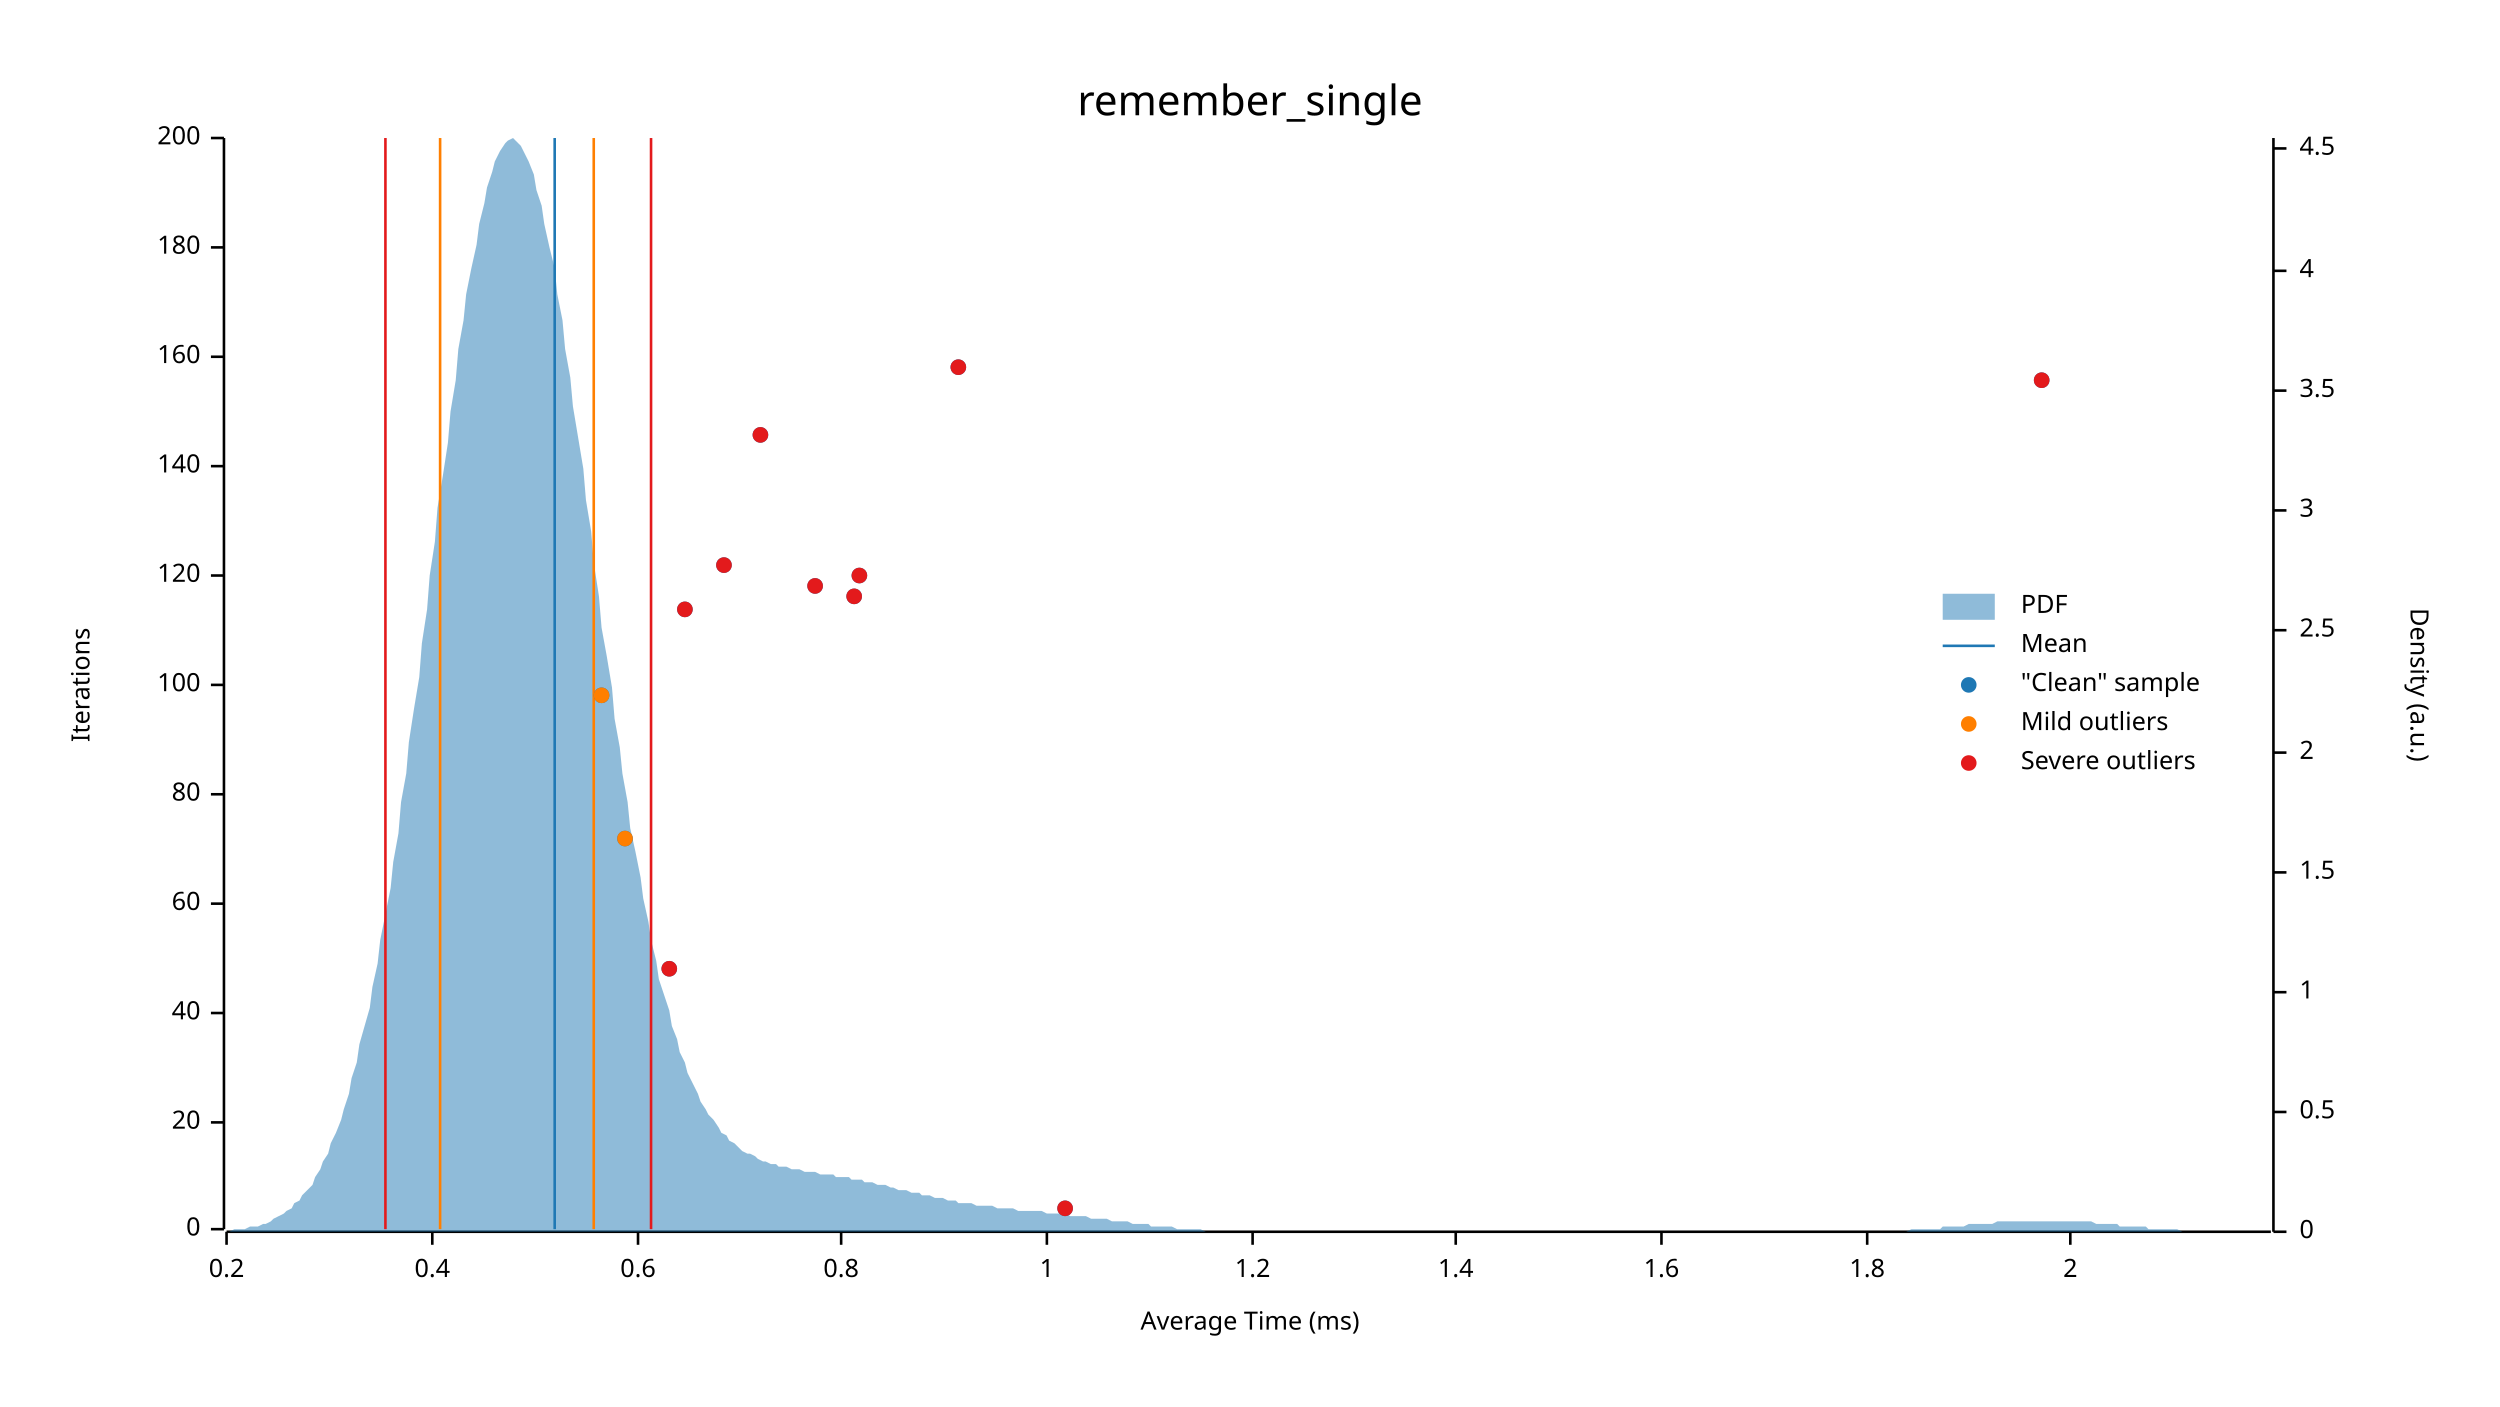
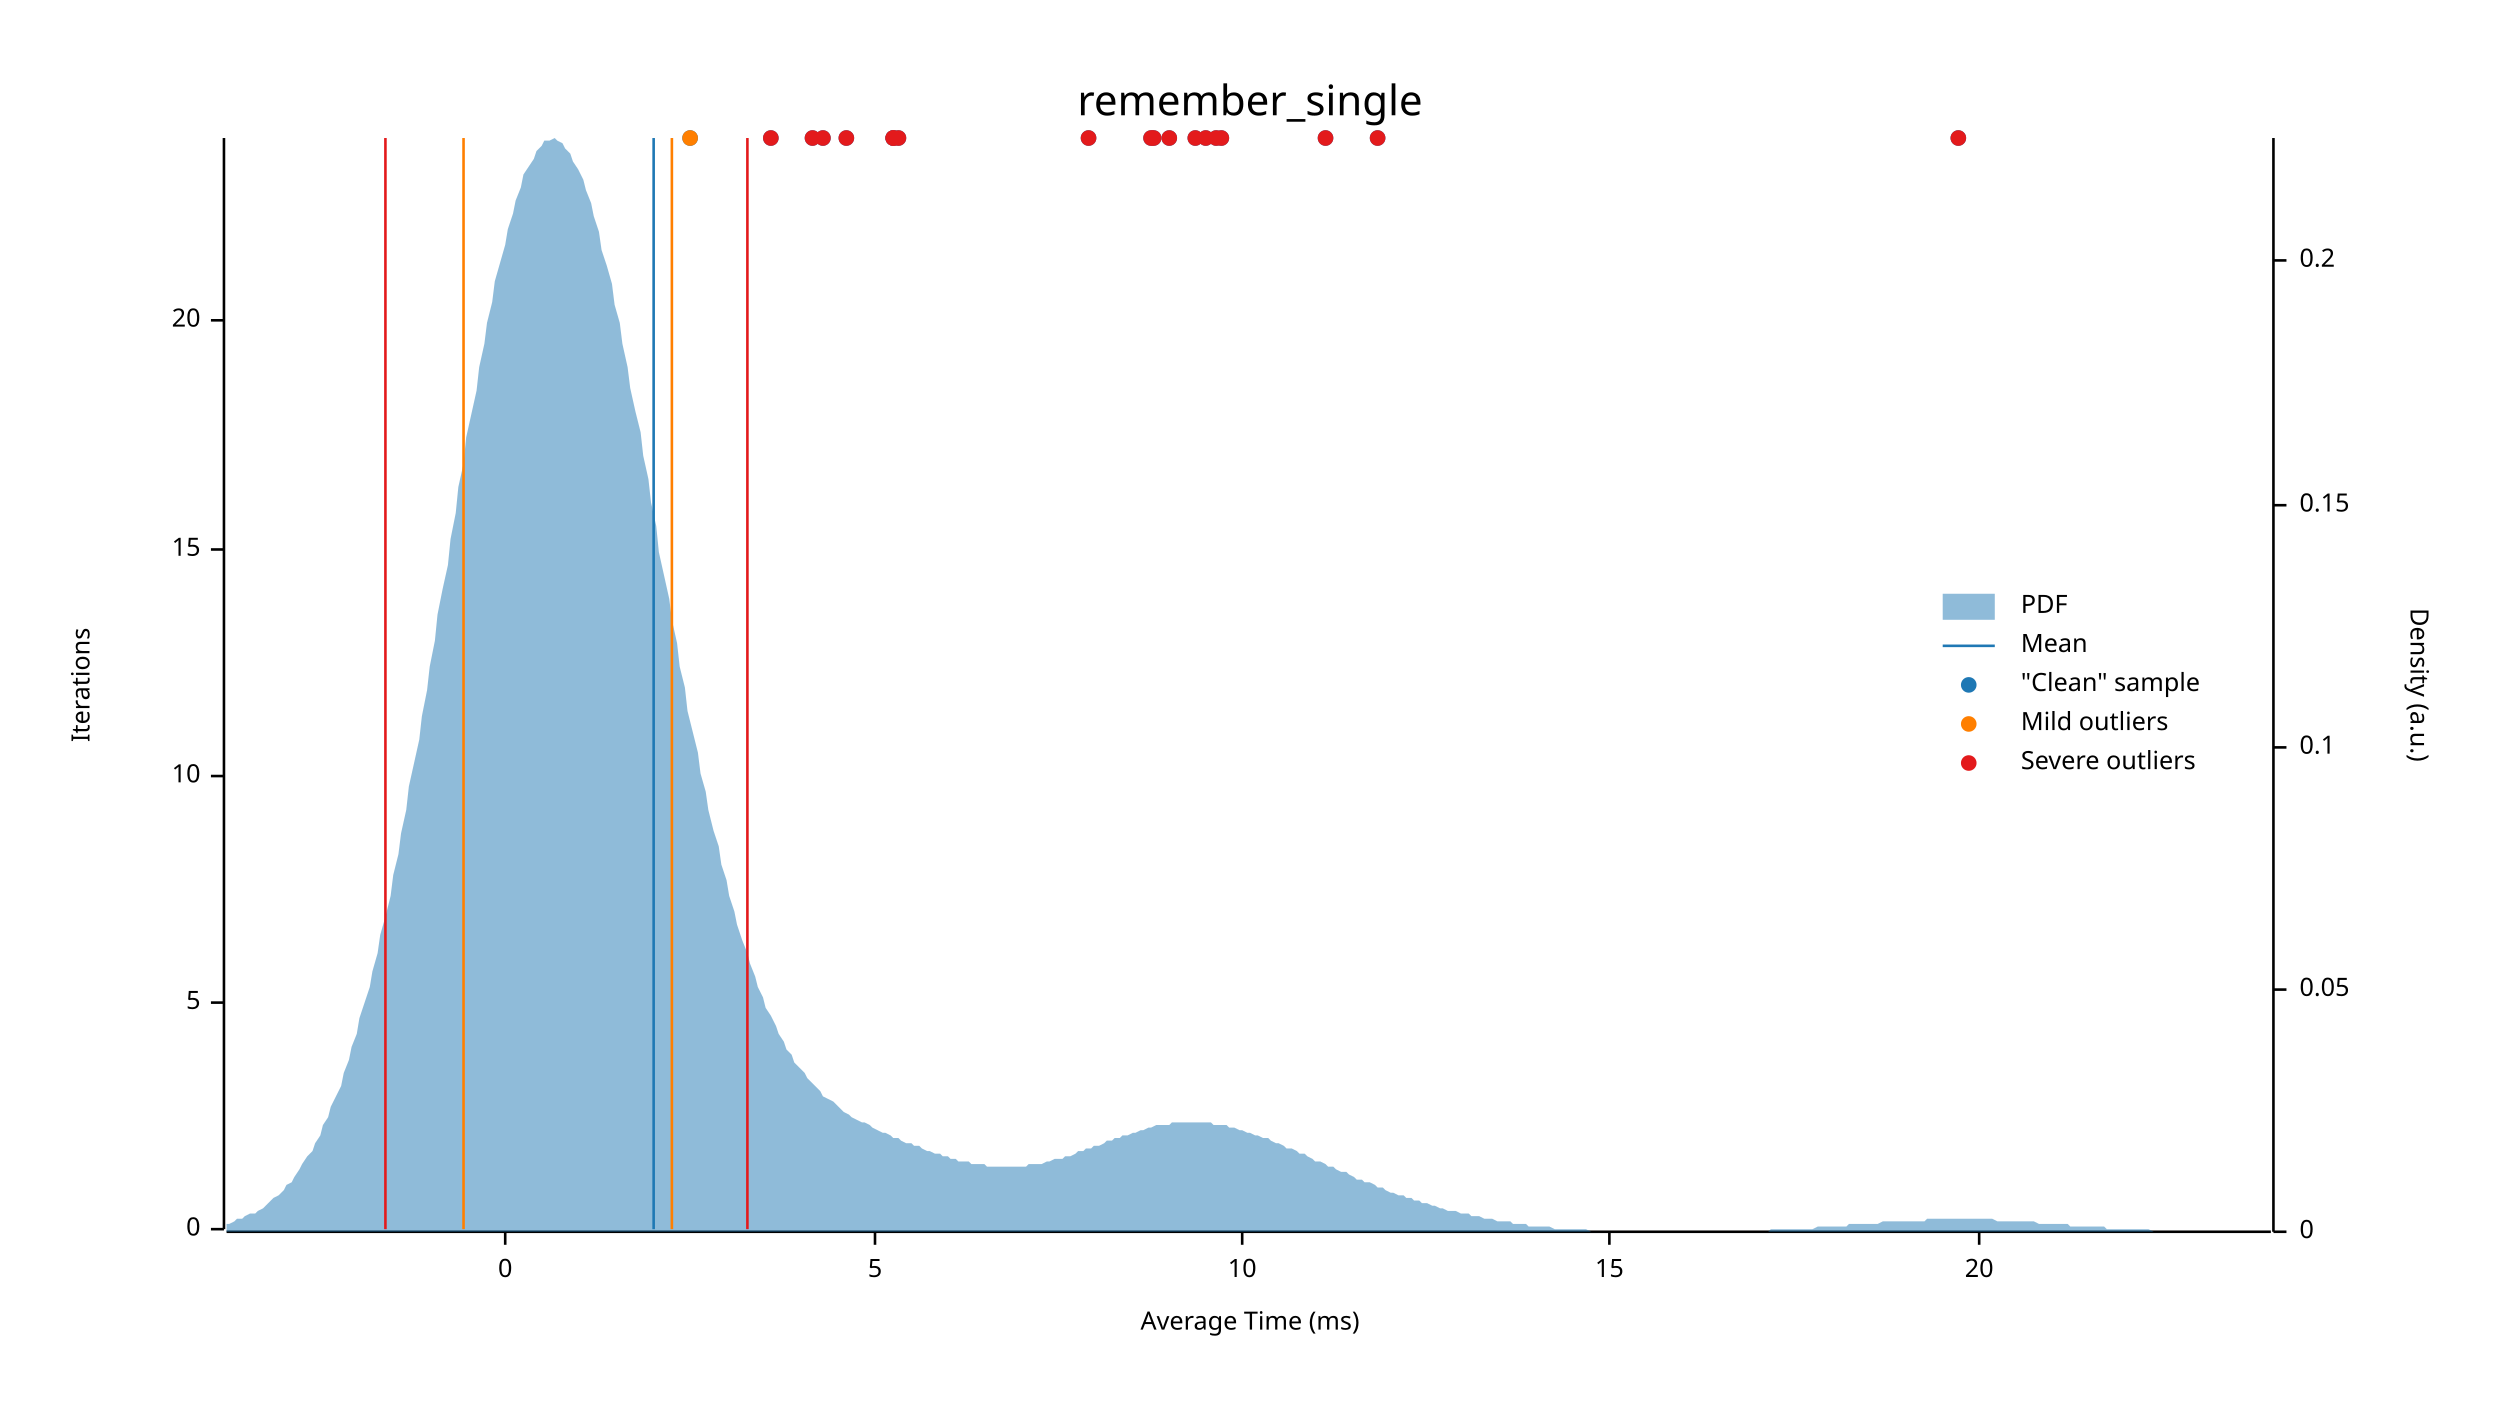
<svg xmlns="http://www.w3.org/2000/svg" width="960" height="540" viewBox="0 0 960 540">
  <text x="480" y="32" dy="0.76em" text-anchor="middle" font-family="sans-serif" font-size="16.129" opacity="1" fill="#000000">
remember_single
</text>
  <text x="27" y="263" dy="0.76em" text-anchor="middle" font-family="sans-serif" font-size="9.677" opacity="1" fill="#000000" transform="rotate(270, 27, 263)">
Iterations
</text>
  <text x="480" y="513" dy="-0.5ex" text-anchor="middle" font-family="sans-serif" font-size="9.677" opacity="1" fill="#000000">
Average Time (ms)
</text>
  <polyline fill="none" opacity="1" stroke="#000000" stroke-width="1" points="86,53 86,472 " />
  <text x="77" y="472" dy="0.5ex" text-anchor="end" font-family="sans-serif" font-size="9.677" opacity="1" fill="#000000">
0
</text>
  <polyline fill="none" opacity="1" stroke="#000000" stroke-width="1" points="81,472 86,472 " />
-   <text x="77" y="431" dy="0.5ex" text-anchor="end" font-family="sans-serif" font-size="9.677" opacity="1" fill="#000000">
+   <text x="77" y="385" dy="0.5ex" text-anchor="end" font-family="sans-serif" font-size="9.677" opacity="1" fill="#000000">
+ 5
+ </text>
+   <polyline fill="none" opacity="1" stroke="#000000" stroke-width="1" points="81,385 86,385 " />
+   <text x="77" y="298" dy="0.5ex" text-anchor="end" font-family="sans-serif" font-size="9.677" opacity="1" fill="#000000">
+ 10
+ </text>
+   <polyline fill="none" opacity="1" stroke="#000000" stroke-width="1" points="81,298 86,298 " />
+   <text x="77" y="211" dy="0.5ex" text-anchor="end" font-family="sans-serif" font-size="9.677" opacity="1" fill="#000000">
+ 15
+ </text>
+   <polyline fill="none" opacity="1" stroke="#000000" stroke-width="1" points="81,211 86,211 " />
+   <text x="77" y="123" dy="0.5ex" text-anchor="end" font-family="sans-serif" font-size="9.677" opacity="1" fill="#000000">
20
</text>
-   <polyline fill="none" opacity="1" stroke="#000000" stroke-width="1" points="81,431 86,431 " />
-   <text x="77" y="389" dy="0.5ex" text-anchor="end" font-family="sans-serif" font-size="9.677" opacity="1" fill="#000000">
- 40
+   <polyline fill="none" opacity="1" stroke="#000000" stroke-width="1" points="81,123 86,123 " />
+   <polyline fill="none" opacity="1" stroke="#000000" stroke-width="1" points="87,473 872,473 " />
+   <text x="194" y="483" dy="0.76em" text-anchor="middle" font-family="sans-serif" font-size="9.677" opacity="1" fill="#000000">
+ 0
</text>
-   <polyline fill="none" opacity="1" stroke="#000000" stroke-width="1" points="81,389 86,389 " />
-   <text x="77" y="347" dy="0.5ex" text-anchor="end" font-family="sans-serif" font-size="9.677" opacity="1" fill="#000000">
- 60
+   <polyline fill="none" opacity="1" stroke="#000000" stroke-width="1" points="194,473 194,478 " />
+   <text x="336" y="483" dy="0.76em" text-anchor="middle" font-family="sans-serif" font-size="9.677" opacity="1" fill="#000000">
+ 5
</text>
-   <polyline fill="none" opacity="1" stroke="#000000" stroke-width="1" points="81,347 86,347 " />
-   <text x="77" y="305" dy="0.5ex" text-anchor="end" font-family="sans-serif" font-size="9.677" opacity="1" fill="#000000">
- 80
+   <polyline fill="none" opacity="1" stroke="#000000" stroke-width="1" points="336,473 336,478 " />
+   <text x="477" y="483" dy="0.76em" text-anchor="middle" font-family="sans-serif" font-size="9.677" opacity="1" fill="#000000">
+ 10
</text>
-   <polyline fill="none" opacity="1" stroke="#000000" stroke-width="1" points="81,305 86,305 " />
-   <text x="77" y="263" dy="0.5ex" text-anchor="end" font-family="sans-serif" font-size="9.677" opacity="1" fill="#000000">
- 100
+   <polyline fill="none" opacity="1" stroke="#000000" stroke-width="1" points="477,473 477,478 " />
+   <text x="618" y="483" dy="0.76em" text-anchor="middle" font-family="sans-serif" font-size="9.677" opacity="1" fill="#000000">
+ 15
</text>
-   <polyline fill="none" opacity="1" stroke="#000000" stroke-width="1" points="81,263 86,263 " />
-   <text x="77" y="221" dy="0.5ex" text-anchor="end" font-family="sans-serif" font-size="9.677" opacity="1" fill="#000000">
- 120
+   <polyline fill="none" opacity="1" stroke="#000000" stroke-width="1" points="618,473 618,478 " />
+   <text x="760" y="483" dy="0.76em" text-anchor="middle" font-family="sans-serif" font-size="9.677" opacity="1" fill="#000000">
+ 20
</text>
-   <polyline fill="none" opacity="1" stroke="#000000" stroke-width="1" points="81,221 86,221 " />
-   <text x="77" y="179" dy="0.5ex" text-anchor="end" font-family="sans-serif" font-size="9.677" opacity="1" fill="#000000">
- 140
- </text>
-   <polyline fill="none" opacity="1" stroke="#000000" stroke-width="1" points="81,179 86,179 " />
-   <text x="77" y="137" dy="0.5ex" text-anchor="end" font-family="sans-serif" font-size="9.677" opacity="1" fill="#000000">
- 160
- </text>
-   <polyline fill="none" opacity="1" stroke="#000000" stroke-width="1" points="81,137 86,137 " />
-   <text x="77" y="95" dy="0.5ex" text-anchor="end" font-family="sans-serif" font-size="9.677" opacity="1" fill="#000000">
- 180
- </text>
-   <polyline fill="none" opacity="1" stroke="#000000" stroke-width="1" points="81,95 86,95 " />
-   <text x="77" y="53" dy="0.5ex" text-anchor="end" font-family="sans-serif" font-size="9.677" opacity="1" fill="#000000">
- 200
- </text>
-   <polyline fill="none" opacity="1" stroke="#000000" stroke-width="1" points="81,53 86,53 " />
-   <polyline fill="none" opacity="1" stroke="#000000" stroke-width="1" points="87,473 872,473 " />
-   <text x="87" y="483" dy="0.76em" text-anchor="middle" font-family="sans-serif" font-size="9.677" opacity="1" fill="#000000">
- 0.2
- </text>
-   <polyline fill="none" opacity="1" stroke="#000000" stroke-width="1" points="87,473 87,478 " />
-   <text x="166" y="483" dy="0.76em" text-anchor="middle" font-family="sans-serif" font-size="9.677" opacity="1" fill="#000000">
- 0.4
- </text>
-   <polyline fill="none" opacity="1" stroke="#000000" stroke-width="1" points="166,473 166,478 " />
-   <text x="245" y="483" dy="0.76em" text-anchor="middle" font-family="sans-serif" font-size="9.677" opacity="1" fill="#000000">
- 0.6
- </text>
-   <polyline fill="none" opacity="1" stroke="#000000" stroke-width="1" points="245,473 245,478 " />
-   <text x="323" y="483" dy="0.76em" text-anchor="middle" font-family="sans-serif" font-size="9.677" opacity="1" fill="#000000">
- 0.8
- </text>
-   <polyline fill="none" opacity="1" stroke="#000000" stroke-width="1" points="323,473 323,478 " />
-   <text x="402" y="483" dy="0.76em" text-anchor="middle" font-family="sans-serif" font-size="9.677" opacity="1" fill="#000000">
- 1
- </text>
-   <polyline fill="none" opacity="1" stroke="#000000" stroke-width="1" points="402,473 402,478 " />
-   <text x="481" y="483" dy="0.76em" text-anchor="middle" font-family="sans-serif" font-size="9.677" opacity="1" fill="#000000">
- 1.2
- </text>
-   <polyline fill="none" opacity="1" stroke="#000000" stroke-width="1" points="481,473 481,478 " />
-   <text x="559" y="483" dy="0.76em" text-anchor="middle" font-family="sans-serif" font-size="9.677" opacity="1" fill="#000000">
- 1.4
- </text>
-   <polyline fill="none" opacity="1" stroke="#000000" stroke-width="1" points="559,473 559,478 " />
-   <text x="638" y="483" dy="0.76em" text-anchor="middle" font-family="sans-serif" font-size="9.677" opacity="1" fill="#000000">
- 1.6
- </text>
-   <polyline fill="none" opacity="1" stroke="#000000" stroke-width="1" points="638,473 638,478 " />
-   <text x="717" y="483" dy="0.76em" text-anchor="middle" font-family="sans-serif" font-size="9.677" opacity="1" fill="#000000">
- 1.8
- </text>
-   <polyline fill="none" opacity="1" stroke="#000000" stroke-width="1" points="717,473 717,478 " />
-   <text x="795" y="483" dy="0.76em" text-anchor="middle" font-family="sans-serif" font-size="9.677" opacity="1" fill="#000000">
- 2
- </text>
-   <polyline fill="none" opacity="1" stroke="#000000" stroke-width="1" points="795,473 795,478 " />
+   <polyline fill="none" opacity="1" stroke="#000000" stroke-width="1" points="760,473 760,478 " />
  <text x="933" y="263" dy="0.76em" text-anchor="middle" font-family="sans-serif" font-size="9.677" opacity="1" fill="#000000" transform="rotate(90, 933, 263)">
Density (a.u.)
</text>
  <polyline fill="none" opacity="1" stroke="#000000" stroke-width="1" points="873,53 873,473 " />
  <text x="883" y="473" dy="0.5ex" text-anchor="start" font-family="sans-serif" font-size="9.677" opacity="1" fill="#000000">
0
</text>
  <polyline fill="none" opacity="1" stroke="#000000" stroke-width="1" points="873,473 878,473 " />
-   <text x="883" y="427" dy="0.5ex" text-anchor="start" font-family="sans-serif" font-size="9.677" opacity="1" fill="#000000">
- 0.5
+   <text x="883" y="380" dy="0.5ex" text-anchor="start" font-family="sans-serif" font-size="9.677" opacity="1" fill="#000000">
+ 0.05
</text>
-   <polyline fill="none" opacity="1" stroke="#000000" stroke-width="1" points="873,427 878,427 " />
-   <text x="883" y="381" dy="0.5ex" text-anchor="start" font-family="sans-serif" font-size="9.677" opacity="1" fill="#000000">
- 1
+   <polyline fill="none" opacity="1" stroke="#000000" stroke-width="1" points="873,380 878,380 " />
+   <text x="883" y="287" dy="0.5ex" text-anchor="start" font-family="sans-serif" font-size="9.677" opacity="1" fill="#000000">
+ 0.1
</text>
-   <polyline fill="none" opacity="1" stroke="#000000" stroke-width="1" points="873,381 878,381 " />
-   <text x="883" y="335" dy="0.5ex" text-anchor="start" font-family="sans-serif" font-size="9.677" opacity="1" fill="#000000">
- 1.5
+   <polyline fill="none" opacity="1" stroke="#000000" stroke-width="1" points="873,287 878,287 " />
+   <text x="883" y="194" dy="0.5ex" text-anchor="start" font-family="sans-serif" font-size="9.677" opacity="1" fill="#000000">
+ 0.15
</text>
-   <polyline fill="none" opacity="1" stroke="#000000" stroke-width="1" points="873,335 878,335 " />
-   <text x="883" y="289" dy="0.5ex" text-anchor="start" font-family="sans-serif" font-size="9.677" opacity="1" fill="#000000">
- 2
+   <polyline fill="none" opacity="1" stroke="#000000" stroke-width="1" points="873,194 878,194 " />
+   <text x="883" y="100" dy="0.5ex" text-anchor="start" font-family="sans-serif" font-size="9.677" opacity="1" fill="#000000">
+ 0.2
</text>
-   <polyline fill="none" opacity="1" stroke="#000000" stroke-width="1" points="873,289 878,289 " />
-   <text x="883" y="242" dy="0.5ex" text-anchor="start" font-family="sans-serif" font-size="9.677" opacity="1" fill="#000000">
- 2.5
- </text>
-   <polyline fill="none" opacity="1" stroke="#000000" stroke-width="1" points="873,242 878,242 " />
-   <text x="883" y="196" dy="0.5ex" text-anchor="start" font-family="sans-serif" font-size="9.677" opacity="1" fill="#000000">
- 3
- </text>
-   <polyline fill="none" opacity="1" stroke="#000000" stroke-width="1" points="873,196 878,196 " />
-   <text x="883" y="150" dy="0.5ex" text-anchor="start" font-family="sans-serif" font-size="9.677" opacity="1" fill="#000000">
- 3.5
- </text>
-   <polyline fill="none" opacity="1" stroke="#000000" stroke-width="1" points="873,150 878,150 " />
-   <text x="883" y="104" dy="0.5ex" text-anchor="start" font-family="sans-serif" font-size="9.677" opacity="1" fill="#000000">
- 4
- </text>
-   <polyline fill="none" opacity="1" stroke="#000000" stroke-width="1" points="873,104 878,104 " />
-   <text x="883" y="57" dy="0.5ex" text-anchor="start" font-family="sans-serif" font-size="9.677" opacity="1" fill="#000000">
- 4.5
- </text>
-   <polyline fill="none" opacity="1" stroke="#000000" stroke-width="1" points="873,57 878,57 " />
-   <polygon opacity="0.5" fill="#1F78B4" points="87,473 88,473 90,472 91,472 93,472 94,472 96,471 98,471 99,471 101,470 102,470 104,469 105,468 107,467 109,466 110,465 112,464 113,462 115,461 116,459 118,457 120,455 121,452 123,449 124,446 126,443 127,439 129,435 131,430 132,426 134,420 135,414 137,408 138,401 140,394 142,387 143,379 145,370 146,361 148,351 150,341 151,331 153,320 154,308 156,297 157,285 159,272 161,260 162,247 164,234 165,221 167,208 168,195 170,183 172,170 173,158 175,146 176,134 178,123 179,113 181,103 183,94 184,86 186,78 187,72 189,66 190,62 192,58 194,55 195,54 197,53 198,54 200,56 201,58 203,62 205,67 206,73 208,79 209,86 211,95 213,103 214,113 216,123 217,134 219,145 220,156 222,168 224,180 225,192 227,204 228,216 230,229 231,241 233,252 235,264 236,276 238,287 239,297 241,308 242,318 244,327 246,337 247,345 249,354 250,361 252,369 253,376 255,382 257,388 258,394 260,399 261,404 263,408 264,412 266,416 268,420 269,423 271,426 272,428 274,430 276,433 277,435 279,436 280,438 282,439 283,440 285,442 287,443 288,443 290,444 291,445 293,446 294,446 296,447 298,447 299,448 301,448 302,448 304,449 305,449 307,449 309,450 310,450 312,450 313,450 315,451 316,451 318,451 320,451 321,452 323,452 324,452 326,452 327,453 329,453 331,453 332,454 334,454 335,454 337,455 339,455 340,455 342,456 343,456 345,457 346,457 348,457 350,458 351,458 353,458 354,459 356,459 357,459 359,460 361,460 362,460 364,461 365,461 367,461 368,462 370,462 372,462 373,462 375,463 376,463 378,463 379,463 381,463 383,464 384,464 386,464 387,464 389,464 391,465 392,465 394,465 395,465 397,465 398,465 400,465 402,466 403,466 405,466 406,466 408,466 409,466 411,467 413,467 414,467 416,467 417,467 419,468 420,468 422,468 424,468 425,468 427,469 428,469 430,469 431,469 433,469 435,470 436,470 438,470 439,470 441,470 442,471 444,471 446,471 447,471 449,471 450,471 452,472 454,472 455,472 457,472 458,472 460,472 461,472 463,473 465,473 466,473 468,473 469,473 471,473 472,473 474,473 476,473 477,473 479,473 480,473 482,473 483,473 485,473 487,473 488,473 490,473 491,473 493,473 494,473 496,473 498,473 499,473 501,473 502,473 504,473 505,473 507,473 509,473 510,473 512,473 513,473 515,473 517,473 518,473 520,473 521,473 523,473 524,473 526,473 528,473 529,473 531,473 532,473 534,473 535,473 537,473 539,473 540,473 542,473 543,473 545,473 546,473 548,473 550,473 551,473 553,473 554,473 556,473 557,473 559,473 561,473 562,473 564,473 565,473 567,473 568,473 570,473 572,473 573,473 575,473 576,473 578,473 580,473 581,473 583,473 584,473 586,473 587,473 589,473 591,473 592,473 594,473 595,473 597,473 598,473 600,473 602,473 603,473 605,473 606,473 608,473 609,473 611,473 613,473 614,473 616,473 617,473 619,473 620,473 622,473 624,473 625,473 627,473 628,473 630,473 632,473 633,473 635,473 636,473 638,473 639,473 641,473 643,473 644,473 646,473 647,473 649,473 650,473 652,473 654,473 655,473 657,473 658,473 660,473 661,473 663,473 665,473 666,473 668,473 669,473 671,473 672,473 674,473 676,473 677,473 679,473 680,473 682,473 683,473 685,473 687,473 688,473 690,473 691,473 693,473 695,473 696,473 698,473 699,473 701,473 702,473 704,473 706,473 707,473 709,473 710,473 712,473 713,473 715,473 717,473 718,473 720,473 721,473 723,473 724,473 726,473 728,473 729,473 731,473 732,473 734,472 735,472 737,472 739,472 740,472 742,472 743,472 745,472 746,471 748,471 750,471 751,471 753,471 754,471 756,470 758,470 759,470 761,470 762,470 764,470 765,470 767,469 769,469 770,469 772,469 773,469 775,469 776,469 778,469 780,469 781,469 783,469 784,469 786,469 787,469 789,469 791,469 792,469 794,469 795,469 797,469 798,469 800,469 802,469 803,469 805,470 806,470 808,470 809,470 811,470 813,470 814,471 816,471 817,471 819,471 821,471 822,471 824,471 825,472 827,472 828,472 830,472 832,472 833,472 835,472 836,472 838,473 839,473 841,473 843,473 844,473 846,473 847,473 849,473 850,473 852,473 854,473 855,473 857,473 858,473 860,473 861,473 863,473 865,473 866,473 868,473 869,473 871,473 873,473 873,473 87,473 " />
-   <polyline fill="none" opacity="1" stroke="#1F78B4" stroke-width="1" points="213,472 213,53 " />
-   <polyline fill="none" opacity="1" stroke="#FF7F00" stroke-width="1" points="169,472 169,53 " />
-   <polyline fill="none" opacity="1" stroke="#FF7F00" stroke-width="1" points="228,472 228,53 " />
+   <polyline fill="none" opacity="1" stroke="#000000" stroke-width="1" points="873,100 878,100 " />
+   <polygon opacity="0.5" fill="#1F78B4" points="87,470 88,470 90,469 91,468 93,468 94,467 96,466 98,466 99,465 101,464 102,463 104,461 105,460 107,459 109,457 110,455 112,454 113,452 115,449 116,447 118,444 120,442 121,439 123,436 124,432 126,429 127,425 129,421 131,417 132,412 134,407 135,402 137,397 138,391 140,385 142,379 143,373 145,366 146,359 148,352 150,344 151,336 153,328 154,320 156,311 157,302 159,293 161,284 162,275 164,265 165,256 167,246 168,236 170,226 172,217 173,207 175,197 176,187 178,178 179,168 181,159 183,150 184,141 186,132 187,124 189,116 190,108 192,101 194,94 195,88 197,82 198,77 200,72 201,67 203,64 205,61 206,58 208,56 209,54 211,54 213,53 214,54 216,55 217,57 219,59 220,62 222,65 224,69 225,73 227,78 228,83 230,89 231,96 233,102 235,109 236,117 238,124 239,132 241,141 242,149 244,158 246,166 247,175 249,184 250,193 252,202 253,212 255,221 257,230 258,238 260,247 261,256 263,264 264,273 266,281 268,289 269,297 271,304 272,311 274,319 276,325 277,332 279,338 280,344 282,350 283,355 285,361 287,366 288,370 290,375 291,379 293,383 294,387 296,390 298,394 299,397 301,400 302,403 304,405 305,408 307,410 309,412 310,414 312,416 313,417 315,419 316,421 318,422 320,423 321,424 323,426 324,427 326,428 327,429 329,430 331,431 332,431 334,432 335,433 337,434 339,435 340,435 342,436 343,437 345,437 346,438 348,439 350,439 351,440 353,440 354,441 356,442 357,442 359,443 361,443 362,444 364,444 365,445 367,445 368,446 370,446 372,446 373,447 375,447 376,447 378,447 379,448 381,448 383,448 384,448 386,448 387,448 389,448 391,448 392,448 394,448 395,447 397,447 398,447 400,447 402,446 403,446 405,445 406,445 408,445 409,444 411,444 413,443 414,442 416,442 417,441 419,441 420,440 422,440 424,439 425,438 427,438 428,437 430,437 431,436 433,436 435,435 436,435 438,434 439,434 441,433 442,433 444,432 446,432 447,432 449,432 450,431 452,431 454,431 455,431 457,431 458,431 460,431 461,431 463,431 465,431 466,432 468,432 469,432 471,432 472,433 474,433 476,434 477,434 479,435 480,435 482,436 483,436 485,437 487,437 488,438 490,439 491,439 493,440 494,441 496,441 498,442 499,443 501,443 502,444 504,445 505,446 507,446 509,447 510,448 512,448 513,449 515,450 517,450 518,451 520,452 521,453 523,453 524,454 526,454 528,455 529,456 531,456 532,457 534,458 535,458 537,459 539,459 540,460 542,460 543,461 545,461 546,462 548,462 550,463 551,463 553,464 554,464 556,465 557,465 559,465 561,466 562,466 564,466 565,467 567,467 568,467 570,468 572,468 573,468 575,469 576,469 578,469 580,469 581,470 583,470 584,470 586,470 587,471 589,471 591,471 592,471 594,471 595,471 597,472 598,472 600,472 602,472 603,472 605,472 606,472 608,472 609,472 611,473 613,473 614,473 616,473 617,473 619,473 620,473 622,473 624,473 625,473 627,473 628,473 630,473 632,473 633,473 635,473 636,473 638,473 639,473 641,473 643,473 644,473 646,473 647,473 649,473 650,473 652,473 654,473 655,473 657,473 658,473 660,473 661,473 663,473 665,473 666,473 668,473 669,473 671,473 672,473 674,473 676,473 677,473 679,473 680,472 682,472 683,472 685,472 687,472 688,472 690,472 691,472 693,472 695,472 696,472 698,471 699,471 701,471 702,471 704,471 706,471 707,471 709,471 710,470 712,470 713,470 715,470 717,470 718,470 720,470 721,470 723,469 724,469 726,469 728,469 729,469 731,469 732,469 734,469 735,469 737,469 739,469 740,468 742,468 743,468 745,468 746,468 748,468 750,468 751,468 753,468 754,468 756,468 758,468 759,468 761,468 762,468 764,468 765,468 767,469 769,469 770,469 772,469 773,469 775,469 776,469 778,469 780,469 781,469 783,470 784,470 786,470 787,470 789,470 791,470 792,470 794,470 795,471 797,471 798,471 800,471 802,471 803,471 805,471 806,471 808,471 809,472 811,472 813,472 814,472 816,472 817,472 819,472 821,472 822,472 824,472 825,472 827,473 828,473 830,473 832,473 833,473 835,473 836,473 838,473 839,473 841,473 843,473 844,473 846,473 847,473 849,473 850,473 852,473 854,473 855,473 857,473 858,473 860,473 861,473 863,473 865,473 866,473 868,473 869,473 871,473 873,473 873,473 87,473 " />
+   <polyline fill="none" opacity="1" stroke="#1F78B4" stroke-width="1" points="251,472 251,53 " />
+   <polyline fill="none" opacity="1" stroke="#FF7F00" stroke-width="1" points="178,472 178,53 " />
+   <polyline fill="none" opacity="1" stroke="#FF7F00" stroke-width="1" points="258,472 258,53 " />
  <polyline fill="none" opacity="1" stroke="#E31A1C" stroke-width="1" points="148,472 148,53 " />
-   <polyline fill="none" opacity="1" stroke="#E31A1C" stroke-width="1" points="250,472 250,53 " />
-   <circle cx="409" cy="464" r="3" opacity="1" fill="#1F78B4" stroke="none" stroke-width="1" />
-   <circle cx="257" cy="372" r="3" opacity="1" fill="#1F78B4" stroke="none" stroke-width="1" />
-   <circle cx="240" cy="322" r="3" opacity="1" fill="#1F78B4" stroke="none" stroke-width="1" />
-   <circle cx="231" cy="267" r="3" opacity="1" fill="#1F78B4" stroke="none" stroke-width="1" />
-   <circle cx="263" cy="234" r="3" opacity="1" fill="#1F78B4" stroke="none" stroke-width="1" />
-   <circle cx="328" cy="229" r="3" opacity="1" fill="#1F78B4" stroke="none" stroke-width="1" />
-   <circle cx="313" cy="225" r="3" opacity="1" fill="#1F78B4" stroke="none" stroke-width="1" />
-   <circle cx="330" cy="221" r="3" opacity="1" fill="#1F78B4" stroke="none" stroke-width="1" />
-   <circle cx="278" cy="217" r="3" opacity="1" fill="#1F78B4" stroke="none" stroke-width="1" />
-   <circle cx="292" cy="167" r="3" opacity="1" fill="#1F78B4" stroke="none" stroke-width="1" />
-   <circle cx="784" cy="146" r="3" opacity="1" fill="#1F78B4" stroke="none" stroke-width="1" />
-   <circle cx="368" cy="141" r="3" opacity="1" fill="#1F78B4" stroke="none" stroke-width="1" />
-   <circle cx="240" cy="322" r="3" opacity="1" fill="#FF7F00" stroke="none" stroke-width="1" />
-   <circle cx="231" cy="267" r="3" opacity="1" fill="#FF7F00" stroke="none" stroke-width="1" />
-   <circle cx="409" cy="464" r="3" opacity="1" fill="#E31A1C" stroke="none" stroke-width="1" />
-   <circle cx="257" cy="372" r="3" opacity="1" fill="#E31A1C" stroke="none" stroke-width="1" />
-   <circle cx="263" cy="234" r="3" opacity="1" fill="#E31A1C" stroke="none" stroke-width="1" />
-   <circle cx="328" cy="229" r="3" opacity="1" fill="#E31A1C" stroke="none" stroke-width="1" />
-   <circle cx="313" cy="225" r="3" opacity="1" fill="#E31A1C" stroke="none" stroke-width="1" />
-   <circle cx="330" cy="221" r="3" opacity="1" fill="#E31A1C" stroke="none" stroke-width="1" />
-   <circle cx="278" cy="217" r="3" opacity="1" fill="#E31A1C" stroke="none" stroke-width="1" />
-   <circle cx="292" cy="167" r="3" opacity="1" fill="#E31A1C" stroke="none" stroke-width="1" />
-   <circle cx="784" cy="146" r="3" opacity="1" fill="#E31A1C" stroke="none" stroke-width="1" />
-   <circle cx="368" cy="141" r="3" opacity="1" fill="#E31A1C" stroke="none" stroke-width="1" />
+   <polyline fill="none" opacity="1" stroke="#E31A1C" stroke-width="1" points="287,472 287,53 " />
+   <circle cx="265" cy="53" r="3" opacity="1" fill="#1F78B4" stroke="none" stroke-width="1" />
+   <circle cx="529" cy="53" r="3" opacity="1" fill="#1F78B4" stroke="none" stroke-width="1" />
+   <circle cx="343" cy="53" r="3" opacity="1" fill="#1F78B4" stroke="none" stroke-width="1" />
+   <circle cx="469" cy="53" r="3" opacity="1" fill="#1F78B4" stroke="none" stroke-width="1" />
+   <circle cx="443" cy="53" r="3" opacity="1" fill="#1F78B4" stroke="none" stroke-width="1" />
+   <circle cx="467" cy="53" r="3" opacity="1" fill="#1F78B4" stroke="none" stroke-width="1" />
+   <circle cx="418" cy="53" r="3" opacity="1" fill="#1F78B4" stroke="none" stroke-width="1" />
+   <circle cx="316" cy="53" r="3" opacity="1" fill="#1F78B4" stroke="none" stroke-width="1" />
+   <circle cx="312" cy="53" r="3" opacity="1" fill="#1F78B4" stroke="none" stroke-width="1" />
+   <circle cx="325" cy="53" r="3" opacity="1" fill="#1F78B4" stroke="none" stroke-width="1" />
+   <circle cx="752" cy="53" r="3" opacity="1" fill="#1F78B4" stroke="none" stroke-width="1" />
+   <circle cx="343" cy="53" r="3" opacity="1" fill="#1F78B4" stroke="none" stroke-width="1" />
+   <circle cx="463" cy="53" r="3" opacity="1" fill="#1F78B4" stroke="none" stroke-width="1" />
+   <circle cx="442" cy="53" r="3" opacity="1" fill="#1F78B4" stroke="none" stroke-width="1" />
+   <circle cx="449" cy="53" r="3" opacity="1" fill="#1F78B4" stroke="none" stroke-width="1" />
+   <circle cx="345" cy="53" r="3" opacity="1" fill="#1F78B4" stroke="none" stroke-width="1" />
+   <circle cx="509" cy="53" r="3" opacity="1" fill="#1F78B4" stroke="none" stroke-width="1" />
+   <circle cx="296" cy="53" r="3" opacity="1" fill="#1F78B4" stroke="none" stroke-width="1" />
+   <circle cx="459" cy="53" r="3" opacity="1" fill="#1F78B4" stroke="none" stroke-width="1" />
+   <circle cx="265" cy="53" r="3" opacity="1" fill="#FF7F00" stroke="none" stroke-width="1" />
+   <circle cx="529" cy="53" r="3" opacity="1" fill="#E31A1C" stroke="none" stroke-width="1" />
+   <circle cx="343" cy="53" r="3" opacity="1" fill="#E31A1C" stroke="none" stroke-width="1" />
+   <circle cx="469" cy="53" r="3" opacity="1" fill="#E31A1C" stroke="none" stroke-width="1" />
+   <circle cx="443" cy="53" r="3" opacity="1" fill="#E31A1C" stroke="none" stroke-width="1" />
+   <circle cx="467" cy="53" r="3" opacity="1" fill="#E31A1C" stroke="none" stroke-width="1" />
+   <circle cx="418" cy="53" r="3" opacity="1" fill="#E31A1C" stroke="none" stroke-width="1" />
+   <circle cx="316" cy="53" r="3" opacity="1" fill="#E31A1C" stroke="none" stroke-width="1" />
+   <circle cx="312" cy="53" r="3" opacity="1" fill="#E31A1C" stroke="none" stroke-width="1" />
+   <circle cx="325" cy="53" r="3" opacity="1" fill="#E31A1C" stroke="none" stroke-width="1" />
+   <circle cx="752" cy="53" r="3" opacity="1" fill="#E31A1C" stroke="none" stroke-width="1" />
+   <circle cx="343" cy="53" r="3" opacity="1" fill="#E31A1C" stroke="none" stroke-width="1" />
+   <circle cx="463" cy="53" r="3" opacity="1" fill="#E31A1C" stroke="none" stroke-width="1" />
+   <circle cx="442" cy="53" r="3" opacity="1" fill="#E31A1C" stroke="none" stroke-width="1" />
+   <circle cx="449" cy="53" r="3" opacity="1" fill="#E31A1C" stroke="none" stroke-width="1" />
+   <circle cx="345" cy="53" r="3" opacity="1" fill="#E31A1C" stroke="none" stroke-width="1" />
+   <circle cx="509" cy="53" r="3" opacity="1" fill="#E31A1C" stroke="none" stroke-width="1" />
+   <circle cx="296" cy="53" r="3" opacity="1" fill="#E31A1C" stroke="none" stroke-width="1" />
+   <circle cx="459" cy="53" r="3" opacity="1" fill="#E31A1C" stroke="none" stroke-width="1" />
  <text x="776" y="228" dy="0.76em" text-anchor="start" font-family="sans-serif" font-size="9.677" opacity="1" fill="#000000">
PDF
</text>
  <text x="776" y="243" dy="0.76em" text-anchor="start" font-family="sans-serif" font-size="9.677" opacity="1" fill="#000000">
Mean
</text>
  <text x="776" y="258" dy="0.76em" text-anchor="start" font-family="sans-serif" font-size="9.677" opacity="1" fill="#000000">
"Clean" sample
</text>
  <text x="776" y="273" dy="0.76em" text-anchor="start" font-family="sans-serif" font-size="9.677" opacity="1" fill="#000000">
Mild outliers
</text>
  <text x="776" y="288" dy="0.76em" text-anchor="start" font-family="sans-serif" font-size="9.677" opacity="1" fill="#000000">
Severe outliers
</text>
  <rect x="746" y="228" width="20" height="10" opacity="0.5" fill="#1F78B4" stroke="none" />
  <polyline fill="none" opacity="1" stroke="#1F78B4" stroke-width="1" points="746,248 766,248 " />
  <circle cx="756" cy="263" r="3" opacity="1" fill="#1F78B4" stroke="none" stroke-width="1" />
  <circle cx="756" cy="278" r="3" opacity="1" fill="#FF7F00" stroke="none" stroke-width="1" />
  <circle cx="756" cy="293" r="3" opacity="1" fill="#E31A1C" stroke="none" stroke-width="1" />
</svg>
